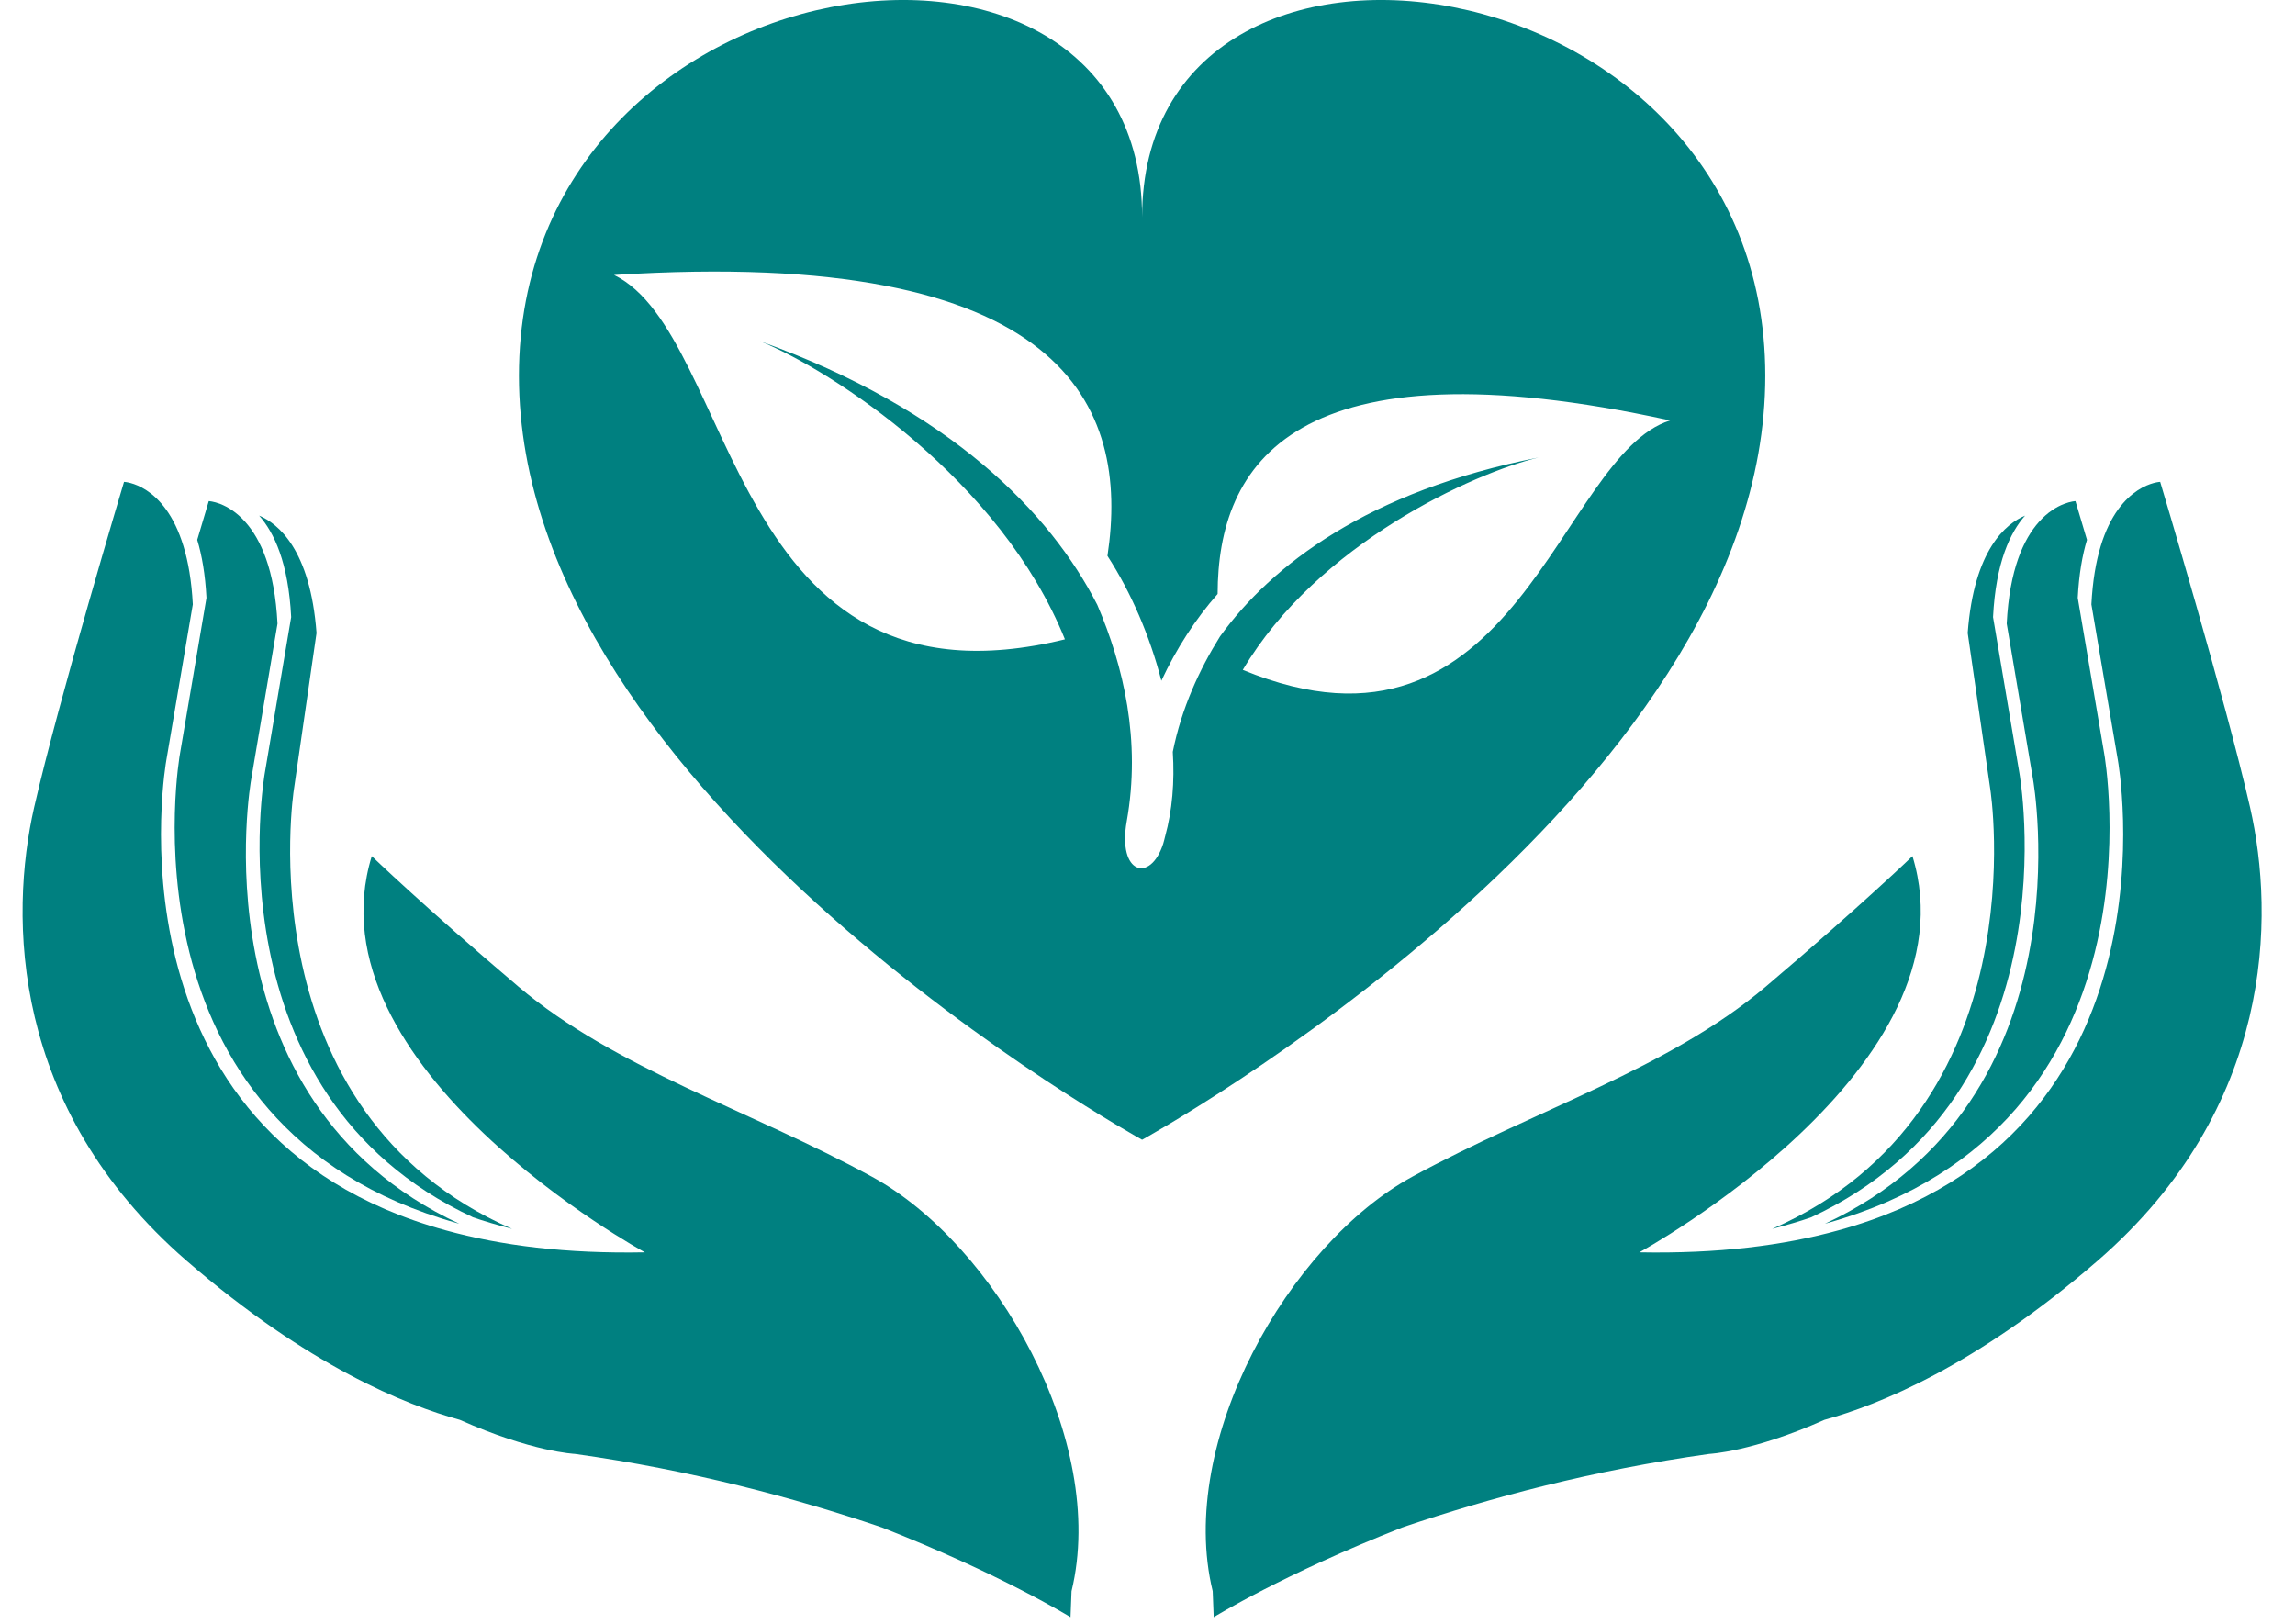
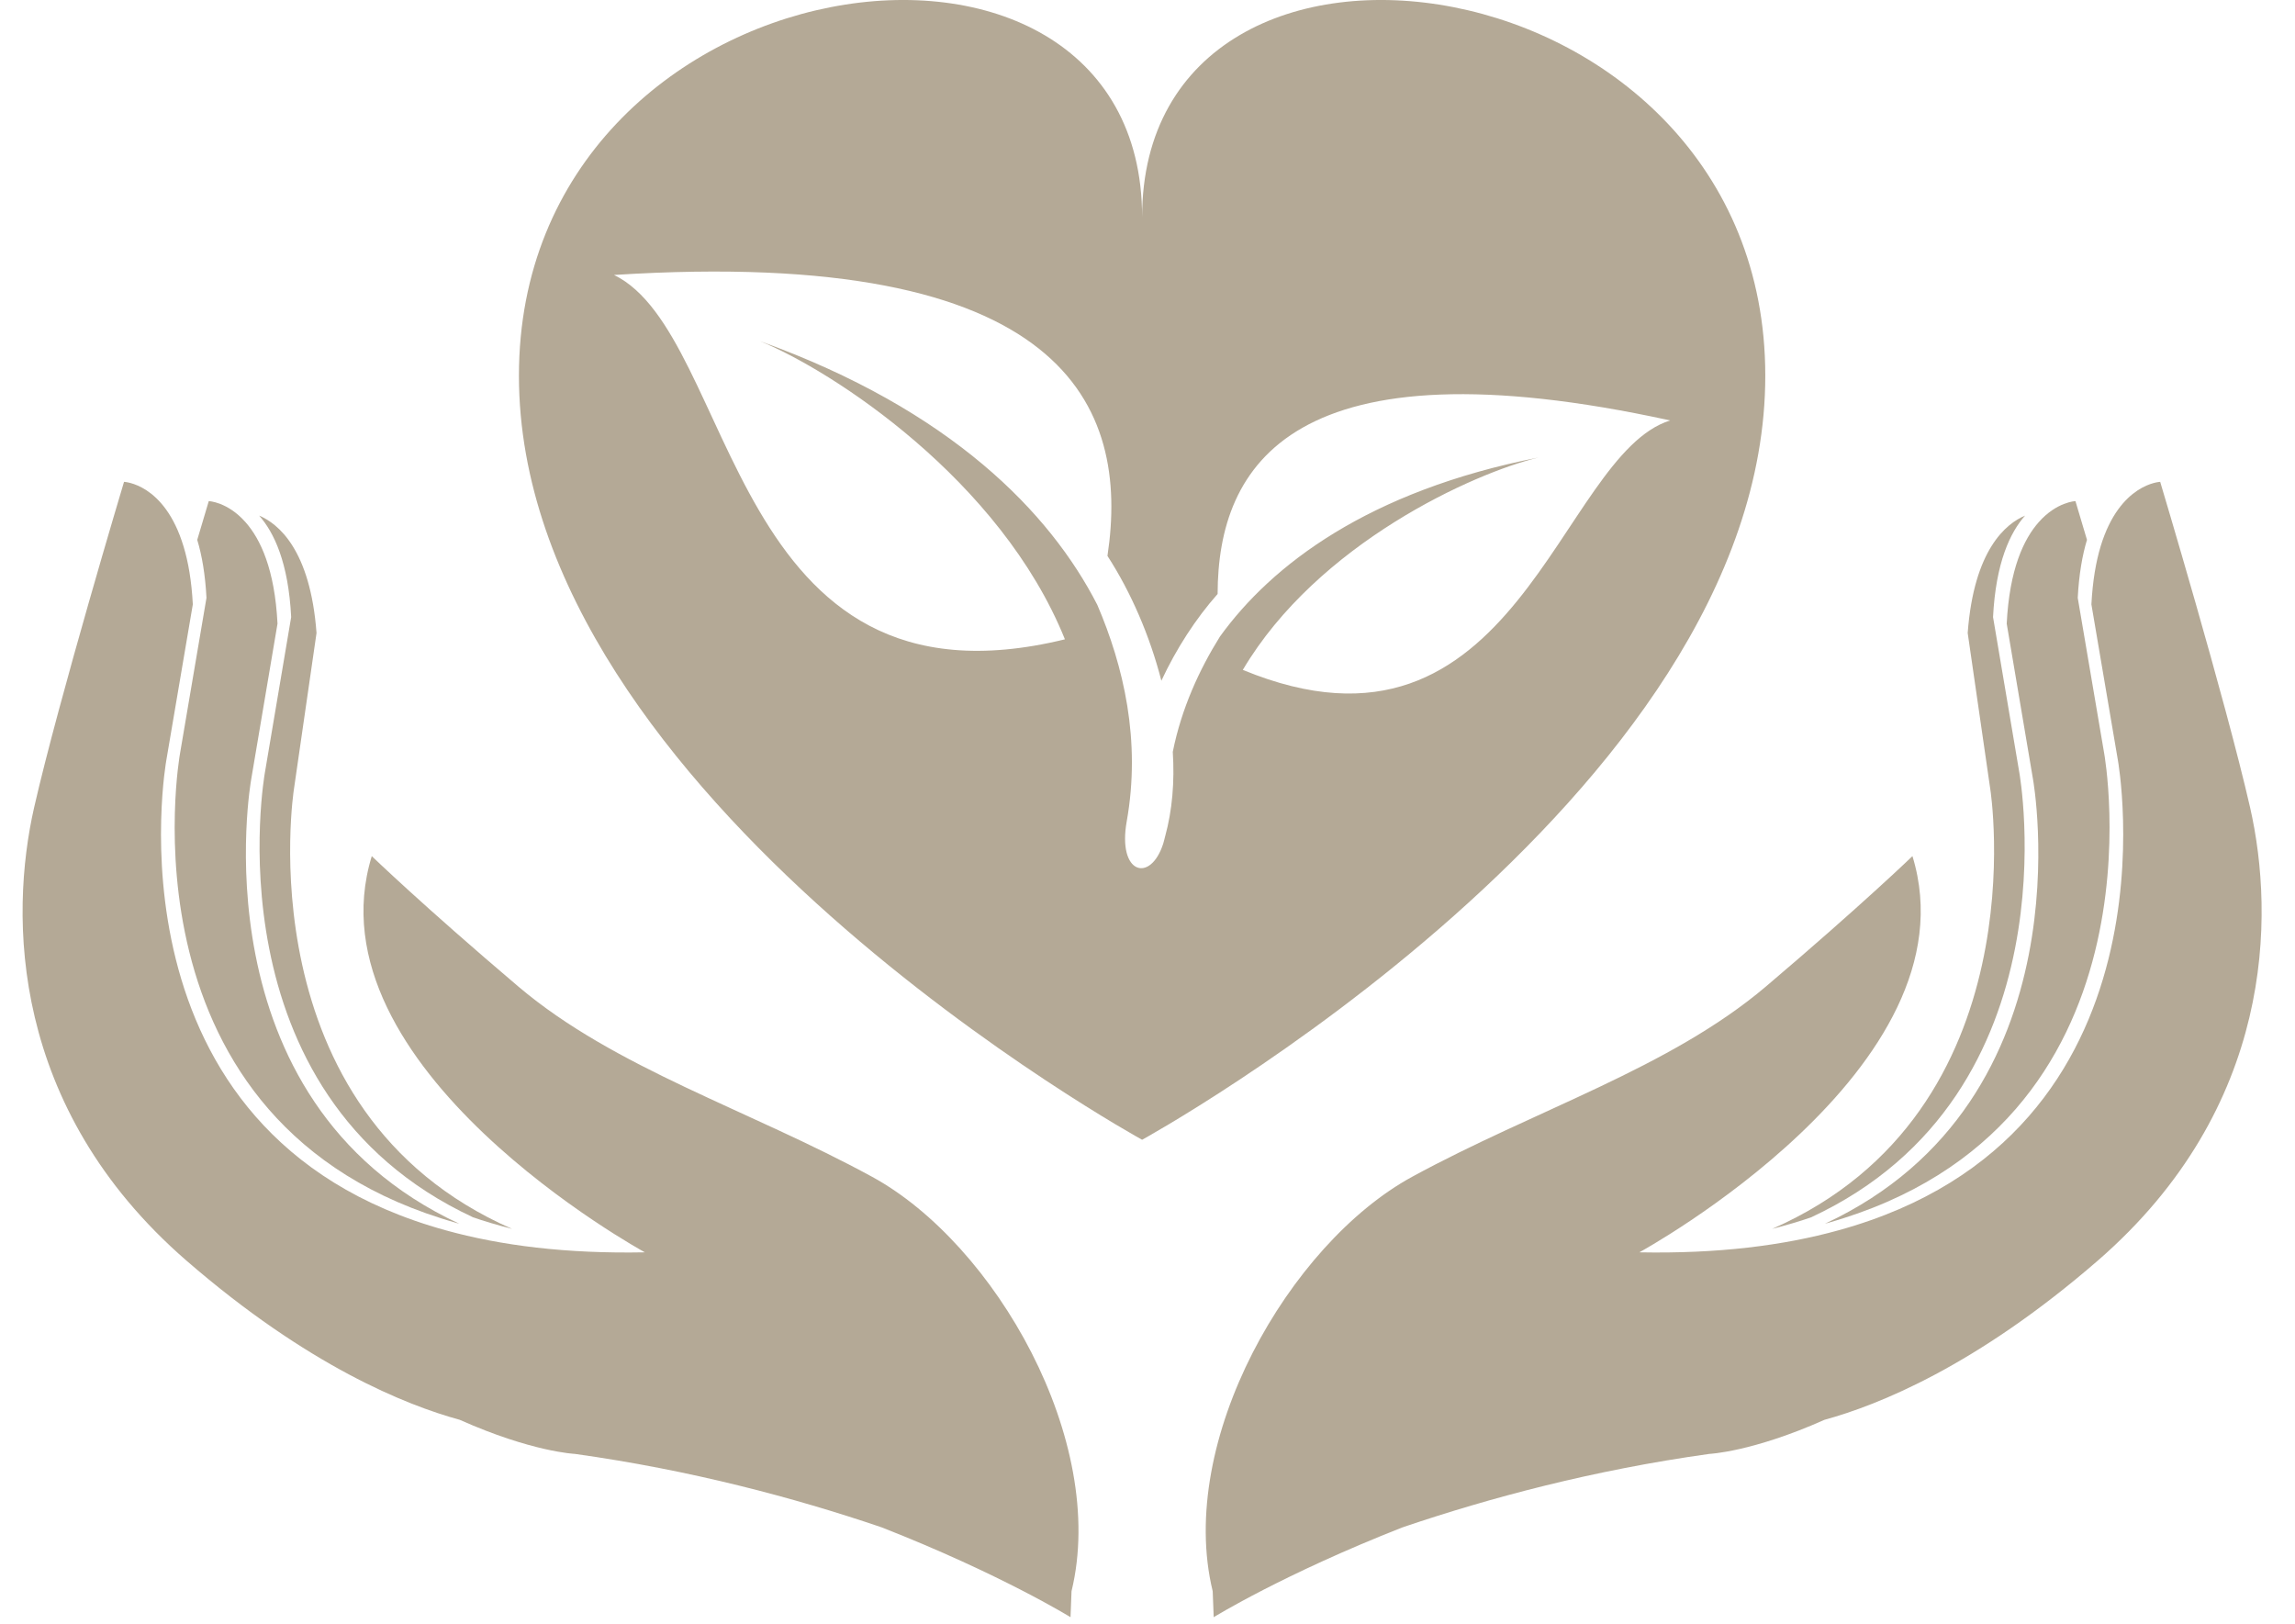
<svg xmlns="http://www.w3.org/2000/svg" width="41px" height="29px" viewBox="0 0 41 29" version="1.1">
  <g id="Page-1" stroke="none" stroke-width="1" fill="none" fill-rule="evenodd">
-     <g id="heart" transform="translate(0.4037, 0)" fill="#008080" fill-rule="nonzero">
+     <g id="heart" transform="translate(0.4037, 0)" fill="#b4a996" fill-rule="nonzero">
      <g id="Group">
        <path d="M31.133,6.712 C31.133,-0.827 20,-2.361 20,3.881 C20,-2.361 8.867,-0.827 8.867,6.712 C8.867,14.25 20,20.361 20,20.361 C20,20.361 31.133,14.25 31.133,6.712 Z M21.799,11.967 C23.137,9.708 25.926,8.449 27.082,8.173 C24.04,8.771 22.314,10.093 21.391,11.371 C21.391,11.371 21.391,11.371 21.391,11.371 C21.023,11.961 20.704,12.653 20.548,13.431 C20.582,13.964 20.539,14.477 20.412,14.939 C20.41,14.944 20.409,14.949 20.408,14.954 C20.397,14.993 20.39,15.033 20.377,15.071 C20.15,15.78 19.557,15.617 19.725,14.674 C19.983,13.23 19.669,11.9 19.199,10.804 C19.199,10.804 19.199,10.804 19.199,10.804 C18.356,9.16 16.59,7.325 13.173,6.094 C14.463,6.619 17.47,8.569 18.621,11.421 C12.586,12.897 12.773,5.984 10.566,4.912 C18.635,4.396 19.785,7.255 19.381,9.931 C19.802,10.581 20.139,11.362 20.344,12.161 C20.61,11.59 20.958,11.052 21.349,10.611 C21.353,8.301 22.691,6.037 29.434,7.511 C27.434,8.131 26.701,13.989 21.799,11.967 Z" id="Shape" />
        <path d="M39.794,14.425 C39.351,12.485 38.188,8.608 38.188,8.608 C38.188,8.608 37.466,8.632 37.124,9.76 C37.041,10.035 36.981,10.375 36.959,10.797 L37.432,13.579 C37.432,13.579 38.643,20.269 32.443,21.978 C31.455,22.252 30.282,22.399 28.883,22.372 C28.883,22.372 34.923,19.077 33.762,15.294 C33.762,15.294 32.86,16.167 31.14,17.627 C29.418,19.085 27.021,19.825 24.825,21.022 C22.628,22.22 20.609,25.743 21.261,28.426 L21.279,28.89 C21.279,28.89 22.526,28.119 24.653,27.285 C24.661,27.283 24.67,27.281 24.679,27.276 C26.209,26.758 28.055,26.263 30.133,25.973 C30.133,25.973 30.902,25.939 32.19,25.364 C33.144,25.103 34.898,24.406 37.073,22.52 C40.226,19.784 40.236,16.369 39.794,14.425 Z" id="Path" />
        <path d="M35.916,13.922 C35.916,13.922 36.949,19.649 32.199,21.861 C32.21,21.857 32.223,21.855 32.234,21.851 C38.393,20.126 37.188,13.462 37.188,13.462 L36.715,10.68 C36.737,10.259 36.797,9.919 36.88,9.644 C36.754,9.218 36.674,8.952 36.674,8.952 C36.674,8.952 36.338,8.965 36.018,9.328 C35.753,9.627 35.495,10.166 35.446,11.141 L35.916,13.922 Z" id="Path" />
        <path d="M31.256,21.953 C31.512,21.887 31.757,21.815 31.99,21.734 C31.979,21.738 31.966,21.741 31.955,21.745 C36.704,19.532 35.672,13.805 35.672,13.805 L35.202,11.024 C35.251,10.049 35.509,9.51 35.774,9.211 C35.437,9.353 34.86,9.815 34.749,11.308 L35.153,14.1 C35.153,14.1 36.056,19.849 31.256,21.953 Z" id="Path" />
        <path d="M15.175,21.022 C12.979,19.825 10.582,19.085 8.86,17.627 C7.14,16.167 6.238,15.294 6.238,15.294 C5.077,19.077 11.117,22.372 11.117,22.372 C9.718,22.399 8.545,22.252 7.557,21.978 C1.357,20.269 2.568,13.579 2.568,13.579 L3.041,10.797 C3.019,10.375 2.959,10.035 2.875,9.76 C2.534,8.632 1.812,8.608 1.812,8.608 C1.812,8.608 0.649,12.485 0.206,14.425 C-0.236,16.369 -0.226,19.784 2.927,22.52 C5.102,24.406 6.856,25.103 7.81,25.364 C9.098,25.939 9.867,25.973 9.867,25.973 C11.945,26.263 13.791,26.758 15.321,27.276 C15.33,27.281 15.339,27.283 15.347,27.285 C17.474,28.119 18.721,28.89 18.721,28.89 L18.739,28.426 C19.391,25.743 17.372,22.22 15.175,21.022 Z" id="Path" />
        <path d="M2.812,13.462 C2.812,13.462 1.607,20.126 7.766,21.851 C7.777,21.855 7.79,21.857 7.801,21.861 C3.051,19.649 4.084,13.922 4.084,13.922 L4.554,11.141 C4.505,10.166 4.247,9.627 3.982,9.328 C3.662,8.965 3.326,8.952 3.326,8.952 C3.326,8.952 3.246,9.218 3.12,9.644 C3.203,9.919 3.263,10.259 3.285,10.68 L2.812,13.462 Z" id="Path" />
        <path d="M4.328,13.805 C4.328,13.805 3.296,19.532 8.045,21.745 C8.034,21.741 8.021,21.738 8.01,21.734 C8.243,21.815 8.488,21.887 8.744,21.953 C3.944,19.849 4.847,14.1 4.847,14.1 L5.251,11.308 C5.14,9.815 4.563,9.353 4.226,9.211 C4.491,9.51 4.749,10.049 4.798,11.024 L4.328,13.805 Z" id="Path" />
      </g>
    </g>
  </g>
</svg>
